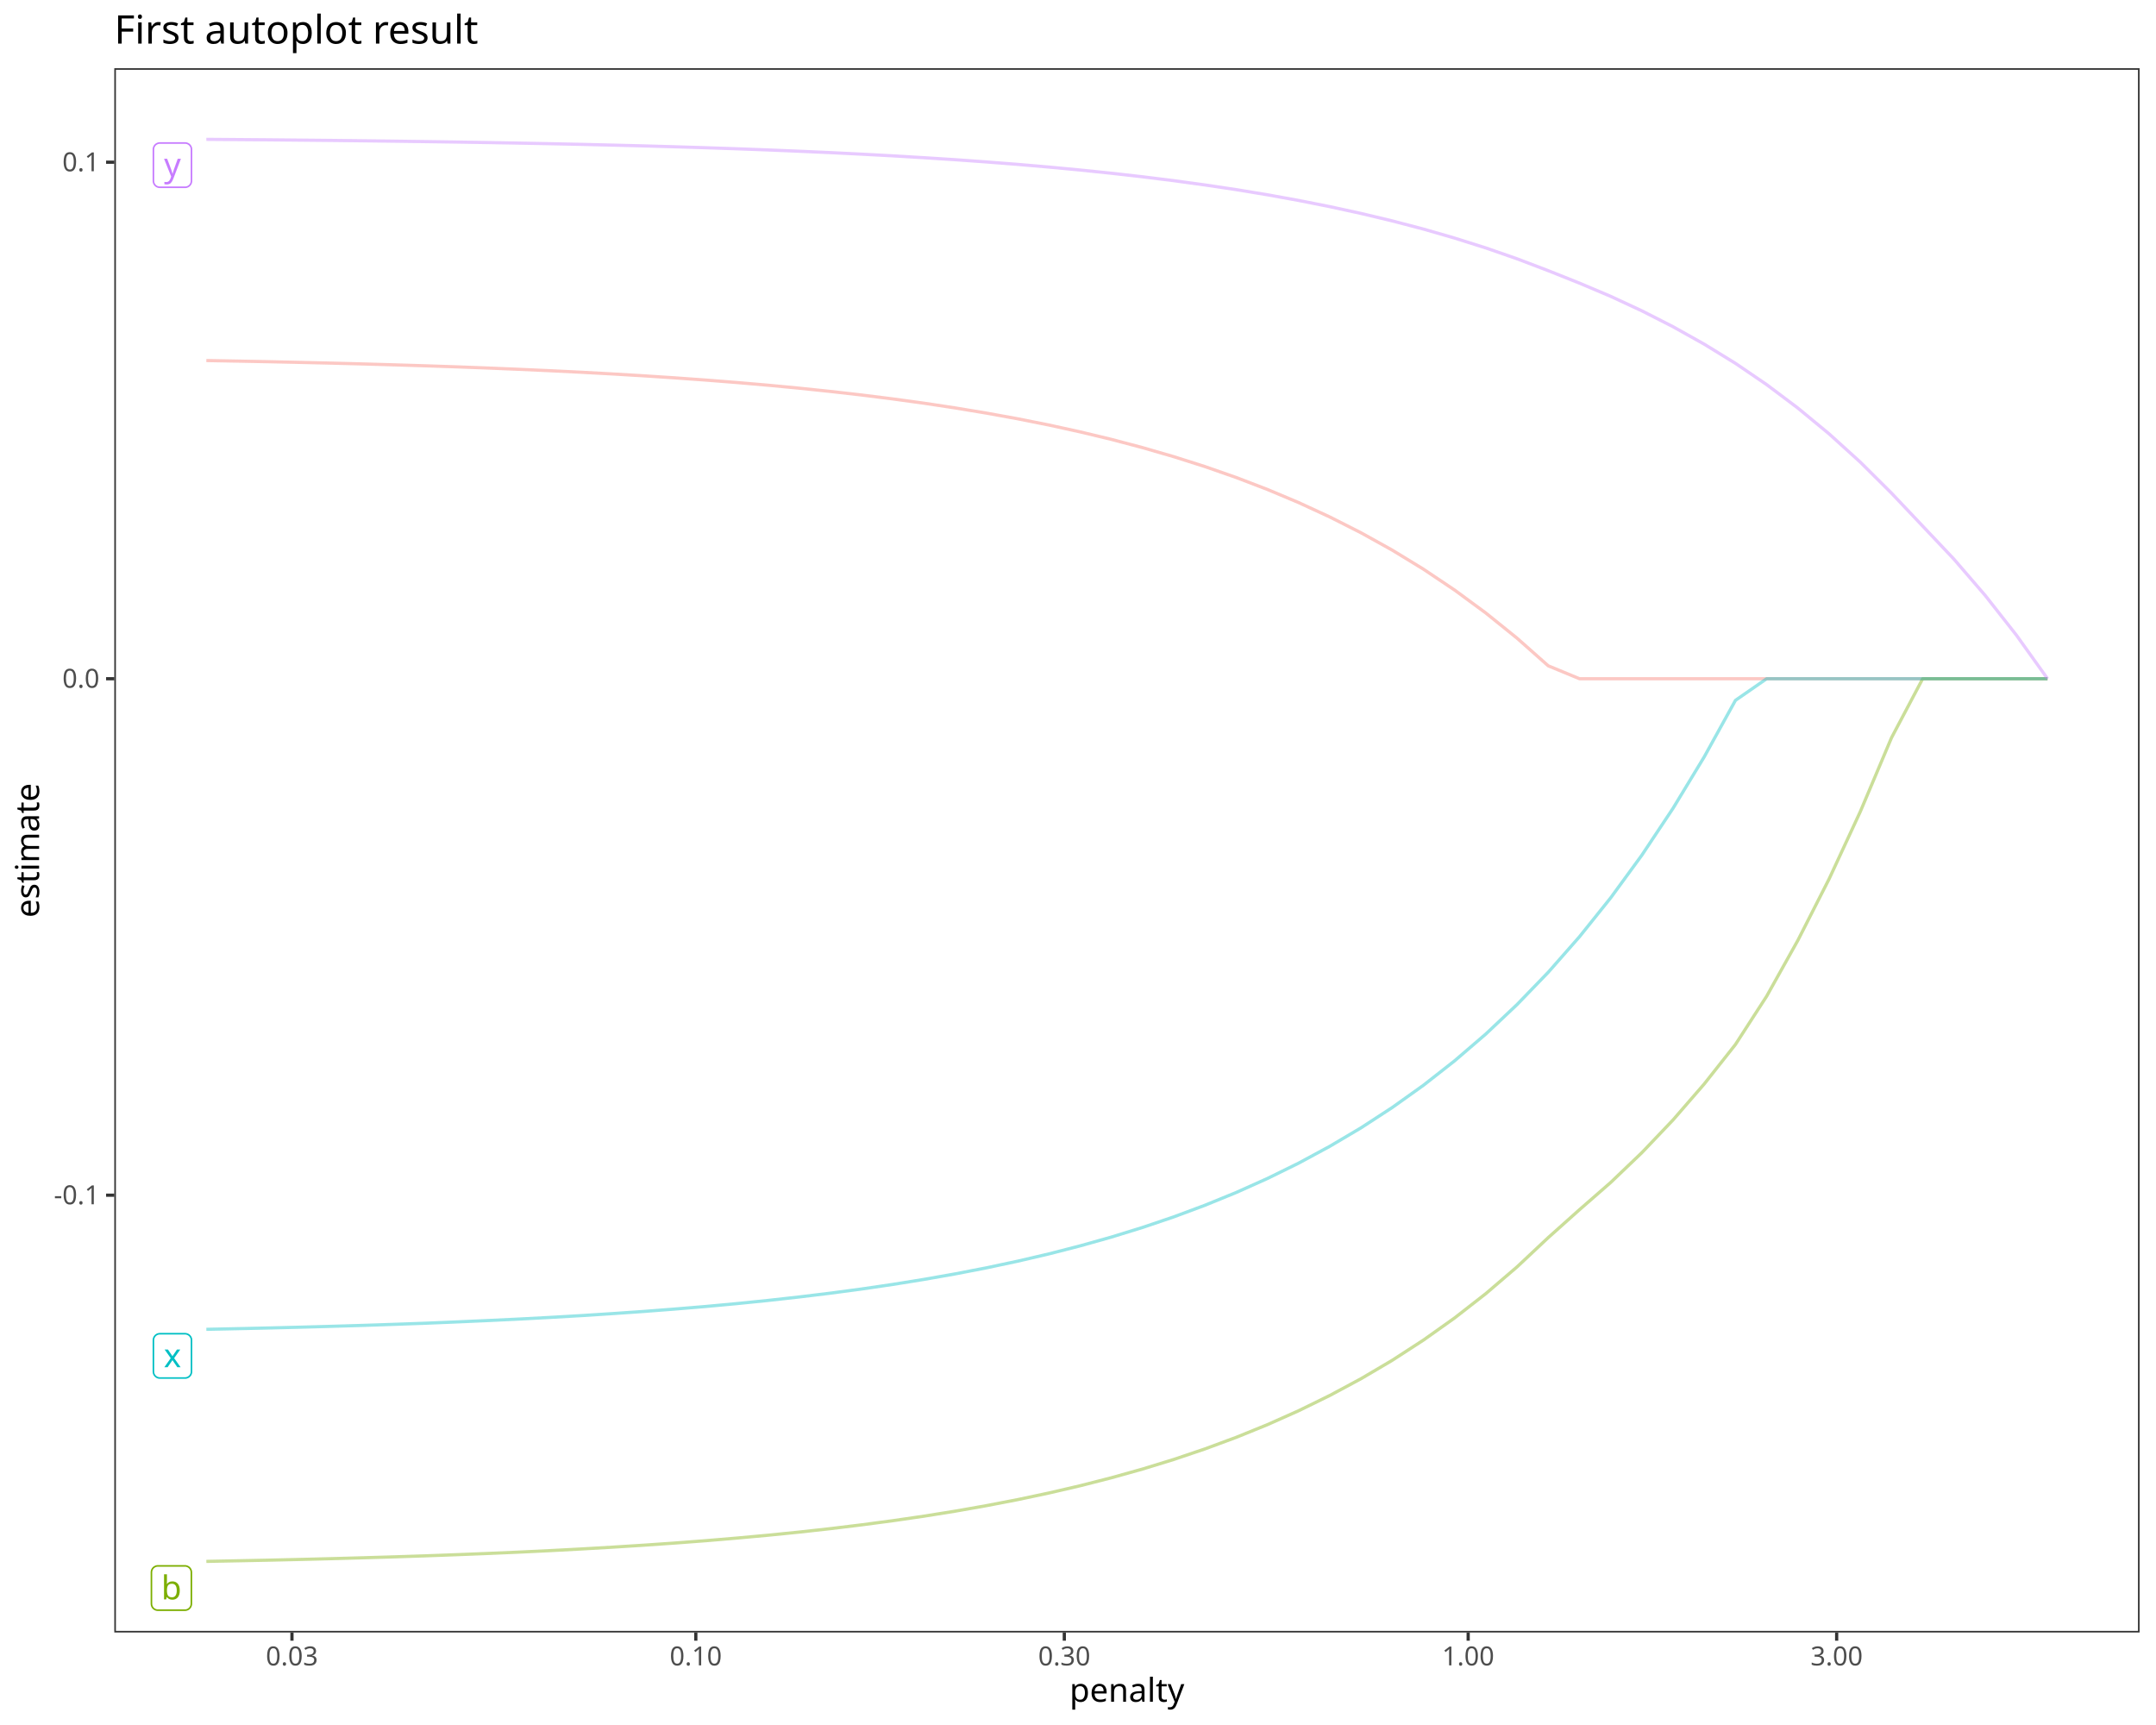
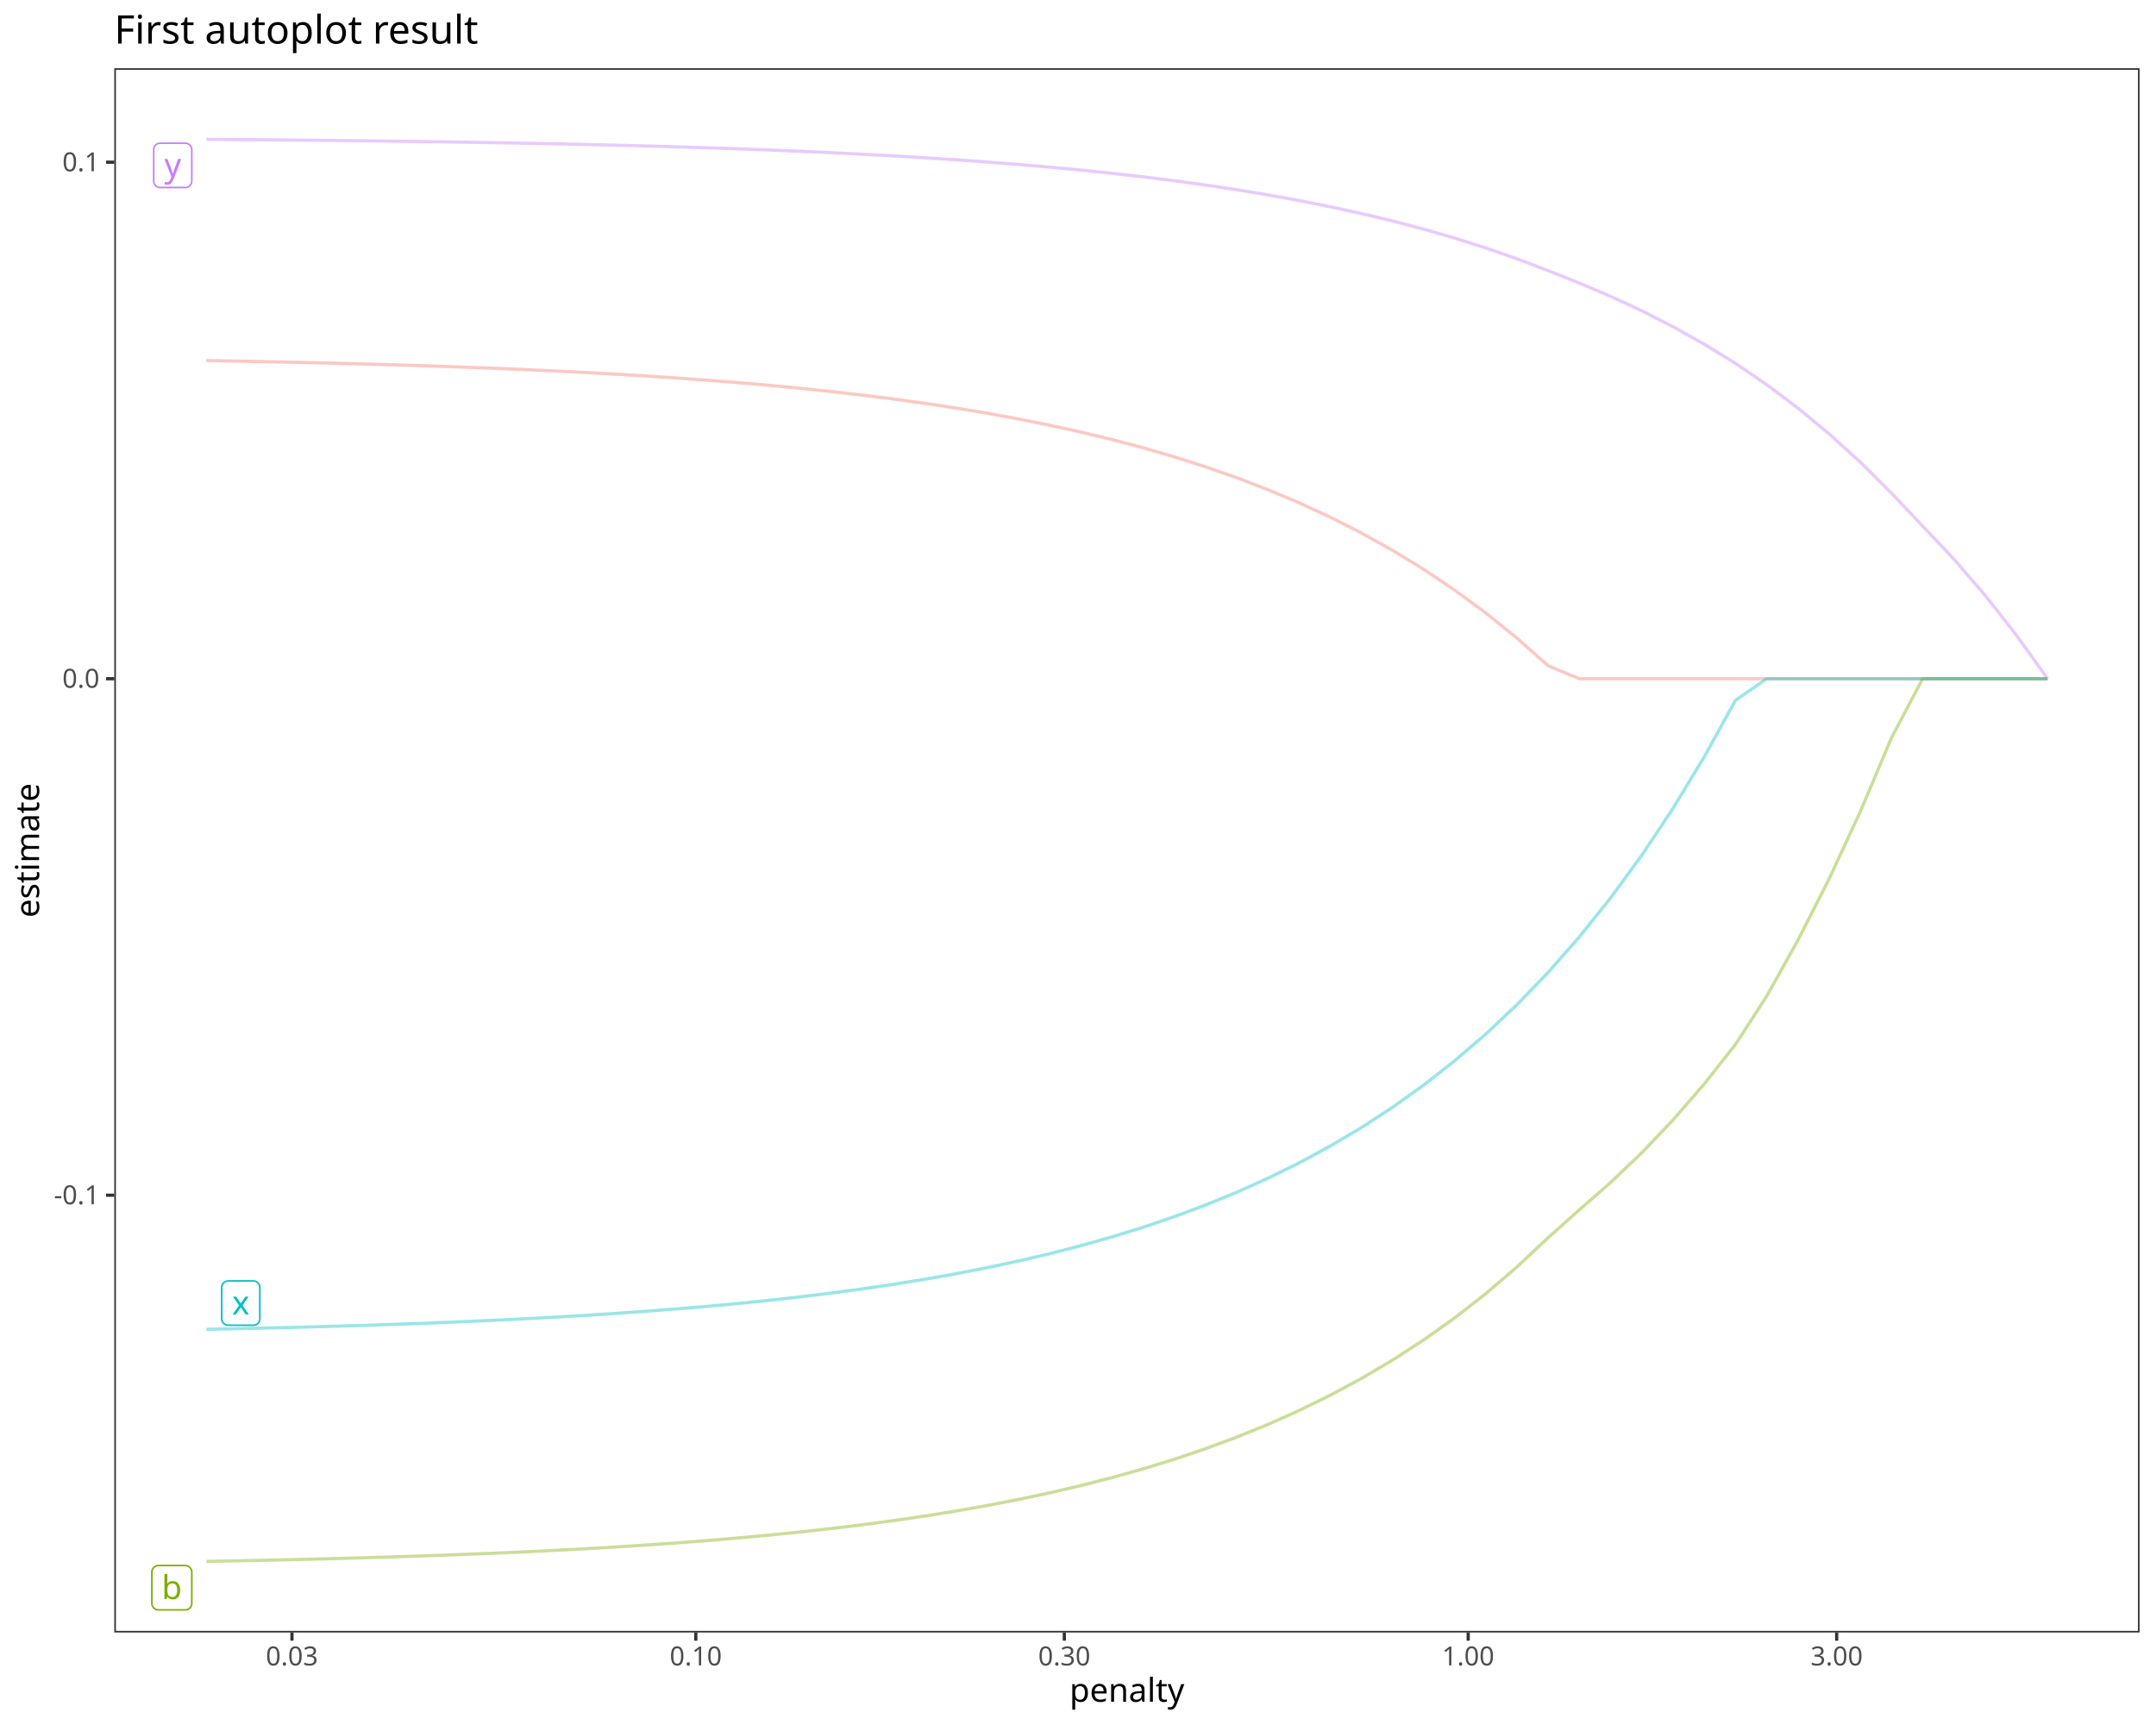
<svg xmlns="http://www.w3.org/2000/svg" class="svglite" data-engine-version="2.0" width="720.00pt" height="576.00pt" viewBox="0 0 720.00 576.00">
  <defs>
    <style type="text/css">
    .svglite line, .svglite polyline, .svglite polygon, .svglite path, .svglite rect, .svglite circle {
      fill: none;
      stroke: #000000;
      stroke-linecap: round;
      stroke-linejoin: round;
      stroke-miterlimit: 10.00;
    }
  </style>
  </defs>
  <rect width="100%" height="100%" style="stroke: none; fill: #FFFFFF;" />
  <defs>
    <clipPath id="cpMC4wMHw3MjAuMDB8MC4wMHw1NzYuMDA=">
      <rect x="0.00" y="0.00" width="720.00" height="576.00" />
    </clipPath>
  </defs>
  <g clip-path="url(#cpMC4wMHw3MjAuMDB8MC4wMHw1NzYuMDA=)">
    <rect x="0.00" y="0.00" width="720.00" height="576.00" style="stroke-width: 1.07; stroke: #FFFFFF; fill: #FFFFFF;" />
  </g>
  <defs>
    <clipPath id="cpMzguMTd8NzE0LjUyfDIyLjc4fDU0NS4xMQ==">
      <rect x="38.17" y="22.78" width="676.35" height="522.33" />
    </clipPath>
  </defs>
  <g clip-path="url(#cpMzguMTd8NzE0LjUyfDIyLjc4fDU0NS4xMQ==)">
    <rect x="38.17" y="22.78" width="676.35" height="522.33" style="stroke-width: 1.07; stroke: none; fill: #FFFFFF;" />
    <polyline points="68.91,120.39 79.33,120.58 89.75,120.78 100.18,121.01 110.60,121.25 121.02,121.52 131.44,121.82 141.86,122.14 152.28,122.49 162.70,122.88 173.13,123.31 183.55,123.78 193.97,124.29 204.39,124.86 214.81,125.48 225.23,126.16 235.66,126.91 246.08,127.73 256.50,128.63 266.92,129.62 277.34,130.71 287.76,131.90 298.18,133.21 308.61,134.64 319.03,136.22 329.45,137.95 339.87,139.84 350.29,141.92 360.71,144.21 371.13,146.71 381.56,149.47 391.98,152.49 402.40,155.80 412.82,159.44 423.24,163.43 433.66,167.81 444.08,172.62 454.51,177.90 464.93,183.69 475.35,190.05 485.77,197.03 496.19,204.69 506.61,213.09 517.03,222.32 527.46,226.63 537.88,226.63 548.30,226.63 558.72,226.63 569.14,226.63 579.56,226.63 589.98,226.63 600.41,226.63 610.83,226.63 621.25,226.63 631.67,226.63 642.09,226.63 652.51,226.63 662.93,226.63 673.36,226.63 683.78,226.63 " style="stroke-width: 1.07; stroke: #F8766D; stroke-opacity: 0.40; stroke-linecap: butt;" />
    <polyline points="68.91,521.37 79.33,521.17 89.75,520.96 100.18,520.72 110.60,520.46 121.02,520.17 131.44,519.86 141.86,519.52 152.28,519.14 162.70,518.73 173.13,518.28 183.55,517.78 193.97,517.23 204.39,516.63 214.81,515.97 225.23,515.25 235.66,514.46 246.08,513.58 256.50,512.63 266.92,511.58 277.34,510.43 287.76,509.16 298.18,507.78 308.61,506.26 319.03,504.59 329.45,502.75 339.87,500.74 350.29,498.53 360.71,496.11 371.13,493.45 381.56,490.53 391.98,487.33 402.40,483.81 412.82,479.95 423.24,475.72 433.66,471.07 444.08,465.97 454.51,460.37 464.93,454.23 475.35,447.48 485.77,440.08 496.19,431.96 506.61,423.04 517.03,413.26 527.46,403.94 537.88,394.85 548.30,384.89 558.72,373.95 569.14,361.94 579.56,348.76 589.98,332.65 600.41,313.98 610.83,293.50 621.25,271.02 631.67,246.35 642.09,226.63 652.51,226.63 662.93,226.63 673.36,226.63 683.78,226.63 " style="stroke-width: 1.07; stroke: #7CAE00; stroke-opacity: 0.40; stroke-linecap: butt;" />
    <polyline points="68.91,443.88 79.33,443.66 89.75,443.43 100.18,443.17 110.60,442.88 121.02,442.57 131.44,442.22 141.86,441.85 152.28,441.42 162.70,440.96 173.13,440.46 183.55,439.91 193.97,439.31 204.39,438.64 214.81,437.92 225.23,437.12 235.66,436.25 246.08,435.29 256.50,434.23 266.92,433.07 277.34,431.80 287.76,430.41 298.18,428.88 308.61,427.20 319.03,425.36 329.45,423.34 339.87,421.12 350.29,418.69 360.71,416.01 371.13,413.08 381.56,409.86 391.98,406.33 402.40,402.45 412.82,398.19 423.24,393.52 433.66,388.40 444.08,382.77 454.51,376.60 464.93,369.82 475.35,362.39 485.77,354.22 496.19,345.27 506.61,335.44 517.03,324.66 527.46,312.80 537.88,299.81 548.30,285.55 558.72,269.89 569.14,252.71 579.56,233.85 589.98,226.63 600.41,226.63 610.83,226.63 621.25,226.63 631.67,226.63 642.09,226.63 652.51,226.63 662.93,226.63 673.36,226.63 683.78,226.63 " style="stroke-width: 1.07; stroke: #00BFC4; stroke-opacity: 0.40; stroke-linecap: butt;" />
    <polyline points="68.91,46.53 79.33,46.61 89.75,46.69 100.18,46.79 110.60,46.89 121.02,47.01 131.44,47.14 141.86,47.28 152.28,47.43 162.70,47.60 173.13,47.78 183.55,47.98 193.97,48.20 204.39,48.45 214.81,48.71 225.23,49.01 235.66,49.33 246.08,49.68 256.50,50.07 266.92,50.50 277.34,50.96 287.76,51.48 298.18,52.04 308.61,52.66 319.03,53.33 329.45,54.08 339.87,54.89 350.29,55.79 360.71,56.77 371.13,57.85 381.56,59.03 391.98,60.33 402.40,61.76 412.82,63.32 423.24,65.04 433.66,66.93 444.08,69.00 454.51,71.27 464.93,73.76 475.35,76.49 485.77,79.50 496.19,82.79 506.61,86.41 517.03,90.38 527.46,94.54 537.88,98.95 548.30,103.79 558.72,109.10 569.14,114.93 579.56,121.33 589.98,128.43 600.41,136.27 610.83,144.87 621.25,154.31 631.67,164.67 642.09,175.68 652.51,186.70 662.93,198.79 673.36,212.06 683.78,226.63 " style="stroke-width: 1.07; stroke: #C77CFF; stroke-opacity: 0.40; stroke-linecap: butt;" />
-     <polygon points="52.73,537.66 61.75,537.66 61.66,537.66 62.01,537.65 62.35,537.58 62.68,537.46 62.98,537.28 63.25,537.06 63.48,536.80 63.66,536.51 63.80,536.19 63.88,535.85 63.91,535.50 63.91,535.50 63.91,525.03 63.91,525.03 63.88,524.68 63.80,524.34 63.66,524.02 63.48,523.73 63.25,523.47 62.98,523.25 62.68,523.08 62.35,522.95 62.01,522.88 61.75,522.87 52.73,522.87 52.99,522.88 52.64,522.87 52.30,522.91 51.96,523.01 51.65,523.16 51.36,523.35 51.11,523.59 50.90,523.87 50.74,524.18 50.63,524.51 50.58,524.85 50.57,525.03 50.57,535.50 50.58,535.33 50.58,535.68 50.63,536.02 50.74,536.35 50.90,536.66 51.11,536.94 51.36,537.18 51.65,537.37 51.96,537.52 52.30,537.62 52.64,537.66 " style="stroke-width: 0.53; stroke: #7CAE00; fill: #FFFFFF;" />
-     <text x="57.24" y="534.06" text-anchor="middle" style="font-size: 11.04px; fill: #7CAE00; font-family: sans;" textLength="6.14px" lengthAdjust="spacingAndGlyphs">b</text>
-     <polygon points="53.39,460.14 61.79,460.14 61.71,460.14 62.05,460.13 62.39,460.06 62.72,459.93 63.02,459.76 63.29,459.54 63.52,459.28 63.71,458.98 63.84,458.66 63.93,458.33 63.95,457.98 63.95,457.98 63.95,447.50 63.95,447.50 63.93,447.16 63.84,446.82 63.71,446.50 63.52,446.21 63.29,445.95 63.02,445.73 62.72,445.55 62.39,445.43 62.05,445.36 61.79,445.34 53.39,445.34 53.65,445.36 53.30,445.35 52.96,445.39 52.62,445.48 52.31,445.63 52.02,445.83 51.77,446.07 51.56,446.35 51.40,446.66 51.29,446.99 51.24,447.33 51.23,447.50 51.23,457.98 51.24,457.81 51.24,458.15 51.29,458.50 51.40,458.83 51.56,459.14 51.77,459.41 52.02,459.65 52.31,459.85 52.62,460.00 52.96,460.10 53.30,460.14 " style="stroke-width: 0.53; stroke: #00BFC4; fill: #FFFFFF;" />
-     <text x="57.59" y="456.54" text-anchor="middle" style="font-size: 11.04px; fill: #00BFC4; font-family: sans;" textLength="5.52px" lengthAdjust="spacingAndGlyphs">x</text>
-     <polygon points="53.39,62.54 61.79,62.54 61.70,62.54 62.05,62.53 62.39,62.46 62.72,62.34 63.02,62.16 63.29,61.94 63.52,61.68 63.70,61.39 63.84,61.07 63.92,60.73 63.95,60.38 63.95,60.38 63.95,49.91 63.95,49.91 63.92,49.56 63.84,49.22 63.70,48.90 63.52,48.61 63.29,48.35 63.02,48.13 62.72,47.96 62.39,47.83 62.05,47.76 61.79,47.75 53.39,47.75 53.65,47.76 53.30,47.75 52.95,47.79 52.62,47.89 52.31,48.04 52.02,48.23 51.77,48.47 51.56,48.75 51.40,49.06 51.29,49.39 51.23,49.73 51.23,49.91 51.23,60.38 51.23,60.21 51.23,60.56 51.29,60.90 51.40,61.23 51.56,61.54 51.77,61.82 52.02,62.06 52.31,62.26 52.62,62.40 52.95,62.50 53.30,62.54 " style="stroke-width: 0.53; stroke: #C77CFF; fill: #FFFFFF;" />
-     <text x="57.59" y="58.94" text-anchor="middle" style="font-size: 11.04px; fill: #C77CFF; font-family: sans;" textLength="5.52px" lengthAdjust="spacingAndGlyphs">y</text>
+     <polygon points="52.87,537.55 61.89,537.55 61.81,537.55 62.15,537.54 62.49,537.47 62.82,537.34 63.12,537.17 63.39,536.95 63.62,536.69 63.81,536.40 63.94,536.08 64.03,535.74 64.05,535.39 64.05,535.39 64.05,524.91 64.05,524.91 64.03,524.57 63.94,524.23 63.81,523.91 63.62,523.62 63.39,523.36 63.12,523.14 62.82,522.96 62.49,522.84 62.15,522.77 61.89,522.75 52.87,522.75 53.13,522.77 52.79,522.76 52.44,522.80 52.11,522.90 51.79,523.04 51.51,523.24 51.26,523.48 51.05,523.76 50.89,524.07 50.78,524.40 50.72,524.74 50.71,524.91 50.71,535.39 50.72,535.22 50.72,535.57 50.78,535.91 50.89,536.24 51.05,536.55 51.26,536.82 51.51,537.07 51.79,537.26 52.11,537.41 52.44,537.51 52.79,537.55 " style="stroke-width: 0.53; stroke: #7CAE00; fill: #FFFFFF;" />
+     <text x="57.38" y="533.95" text-anchor="middle" style="font-size: 11.04px; fill: #7CAE00; font-family: sans;" textLength="6.14px" lengthAdjust="spacingAndGlyphs">b</text>
+     <polygon points="76.20,442.51 84.60,442.51 84.52,442.51 84.86,442.50 85.20,442.43 85.53,442.30 85.83,442.13 86.10,441.91 86.33,441.65 86.52,441.36 86.65,441.04 86.74,440.70 86.76,440.35 86.76,440.35 86.76,429.88 86.76,429.88 86.74,429.53 86.65,429.19 86.52,428.87 86.33,428.58 86.10,428.32 85.83,428.10 85.53,427.92 85.20,427.80 84.86,427.73 84.60,427.72 76.20,427.72 76.46,427.73 76.11,427.72 75.77,427.76 75.43,427.86 75.12,428.00 74.83,428.20 74.58,428.44 74.37,428.72 74.21,429.03 74.10,429.36 74.05,429.70 74.04,429.88 74.04,440.35 74.05,440.18 74.05,440.53 74.10,440.87 74.21,441.20 74.37,441.51 74.58,441.79 74.83,442.03 75.12,442.22 75.43,442.37 75.77,442.47 76.11,442.51 " style="stroke-width: 0.53; stroke: #00BFC4; fill: #FFFFFF;" />
+     <text x="80.40" y="438.91" text-anchor="middle" style="font-size: 11.04px; fill: #00BFC4; font-family: sans;" textLength="5.52px" lengthAdjust="spacingAndGlyphs">x</text>
+     <polygon points="53.49,62.61 61.89,62.61 61.81,62.61 62.15,62.60 62.49,62.53 62.82,62.41 63.12,62.23 63.39,62.01 63.62,61.75 63.80,61.46 63.94,61.14 64.02,60.80 64.05,60.45 64.05,60.45 64.05,49.98 64.05,49.98 64.02,49.63 63.94,49.29 63.80,48.97 63.62,48.68 63.39,48.42 63.12,48.20 62.82,48.03 62.49,47.90 62.15,47.83 61.89,47.82 53.49,47.82 53.75,47.83 53.40,47.82 53.06,47.86 52.72,47.96 52.41,48.11 52.12,48.30 51.87,48.54 51.66,48.82 51.50,49.13 51.39,49.46 51.34,49.80 51.33,49.98 51.33,60.45 51.34,60.28 51.34,60.63 51.39,60.97 51.50,61.30 51.66,61.61 51.87,61.89 52.12,62.13 52.41,62.33 52.72,62.47 53.06,62.57 53.40,62.61 " style="stroke-width: 0.53; stroke: #C77CFF; fill: #FFFFFF;" />
+     <text x="57.69" y="59.01" text-anchor="middle" style="font-size: 11.04px; fill: #C77CFF; font-family: sans;" textLength="5.52px" lengthAdjust="spacingAndGlyphs">y</text>
    <rect x="38.17" y="22.78" width="676.35" height="522.33" style="stroke-width: 1.07; stroke: #333333;" />
  </g>
  <g clip-path="url(#cpMC4wMHw3MjAuMDB8MC4wMHw1NzYuMDA=)">
    <text x="33.24" y="402.12" text-anchor="end" style="font-size: 8.80px; fill: #4D4D4D; font-family: sans;" textLength="15.16px" lengthAdjust="spacingAndGlyphs">-0.1</text>
    <text x="33.24" y="229.65" text-anchor="end" style="font-size: 8.80px; fill: #4D4D4D; font-family: sans;" textLength="12.23px" lengthAdjust="spacingAndGlyphs">0.0</text>
    <text x="33.24" y="57.19" text-anchor="end" style="font-size: 8.80px; fill: #4D4D4D; font-family: sans;" textLength="12.23px" lengthAdjust="spacingAndGlyphs">0.1</text>
    <polyline points="35.43,399.09 38.17,399.09 " style="stroke-width: 1.07; stroke: #333333; stroke-linecap: butt;" />
    <polyline points="35.43,226.63 38.17,226.63 " style="stroke-width: 1.07; stroke: #333333; stroke-linecap: butt;" />
    <polyline points="35.43,54.16 38.17,54.16 " style="stroke-width: 1.07; stroke: #333333; stroke-linecap: butt;" />
    <polyline points="97.50,547.85 97.50,545.11 " style="stroke-width: 1.07; stroke: #333333; stroke-linecap: butt;" />
    <polyline points="232.37,547.85 232.37,545.11 " style="stroke-width: 1.07; stroke: #333333; stroke-linecap: butt;" />
    <polyline points="355.43,547.85 355.43,545.11 " style="stroke-width: 1.07; stroke: #333333; stroke-linecap: butt;" />
    <polyline points="490.30,547.85 490.30,545.11 " style="stroke-width: 1.07; stroke: #333333; stroke-linecap: butt;" />
    <polyline points="613.36,547.85 613.36,545.11 " style="stroke-width: 1.07; stroke: #333333; stroke-linecap: butt;" />
    <text x="97.50" y="556.10" text-anchor="middle" style="font-size: 8.80px; fill: #4D4D4D; font-family: sans;" textLength="17.13px" lengthAdjust="spacingAndGlyphs">0.03</text>
    <text x="232.37" y="556.10" text-anchor="middle" style="font-size: 8.80px; fill: #4D4D4D; font-family: sans;" textLength="17.13px" lengthAdjust="spacingAndGlyphs">0.10</text>
    <text x="355.43" y="556.10" text-anchor="middle" style="font-size: 8.80px; fill: #4D4D4D; font-family: sans;" textLength="17.13px" lengthAdjust="spacingAndGlyphs">0.30</text>
    <text x="490.30" y="556.10" text-anchor="middle" style="font-size: 8.80px; fill: #4D4D4D; font-family: sans;" textLength="17.13px" lengthAdjust="spacingAndGlyphs">1.00</text>
    <text x="613.36" y="556.10" text-anchor="middle" style="font-size: 8.80px; fill: #4D4D4D; font-family: sans;" textLength="17.13px" lengthAdjust="spacingAndGlyphs">3.00</text>
    <text x="376.34" y="568.24" text-anchor="middle" style="font-size: 11.00px; font-family: sans;" textLength="35.48px" lengthAdjust="spacingAndGlyphs">penalty</text>
    <text transform="translate(13.05,283.95) rotate(-90)" text-anchor="middle" style="font-size: 11.00px; font-family: sans;" textLength="41.58px" lengthAdjust="spacingAndGlyphs">estimate</text>
    <text x="38.17" y="14.56" style="font-size: 13.20px; font-family: sans;" textLength="112.25px" lengthAdjust="spacingAndGlyphs">First autoplot result</text>
  </g>
</svg>
